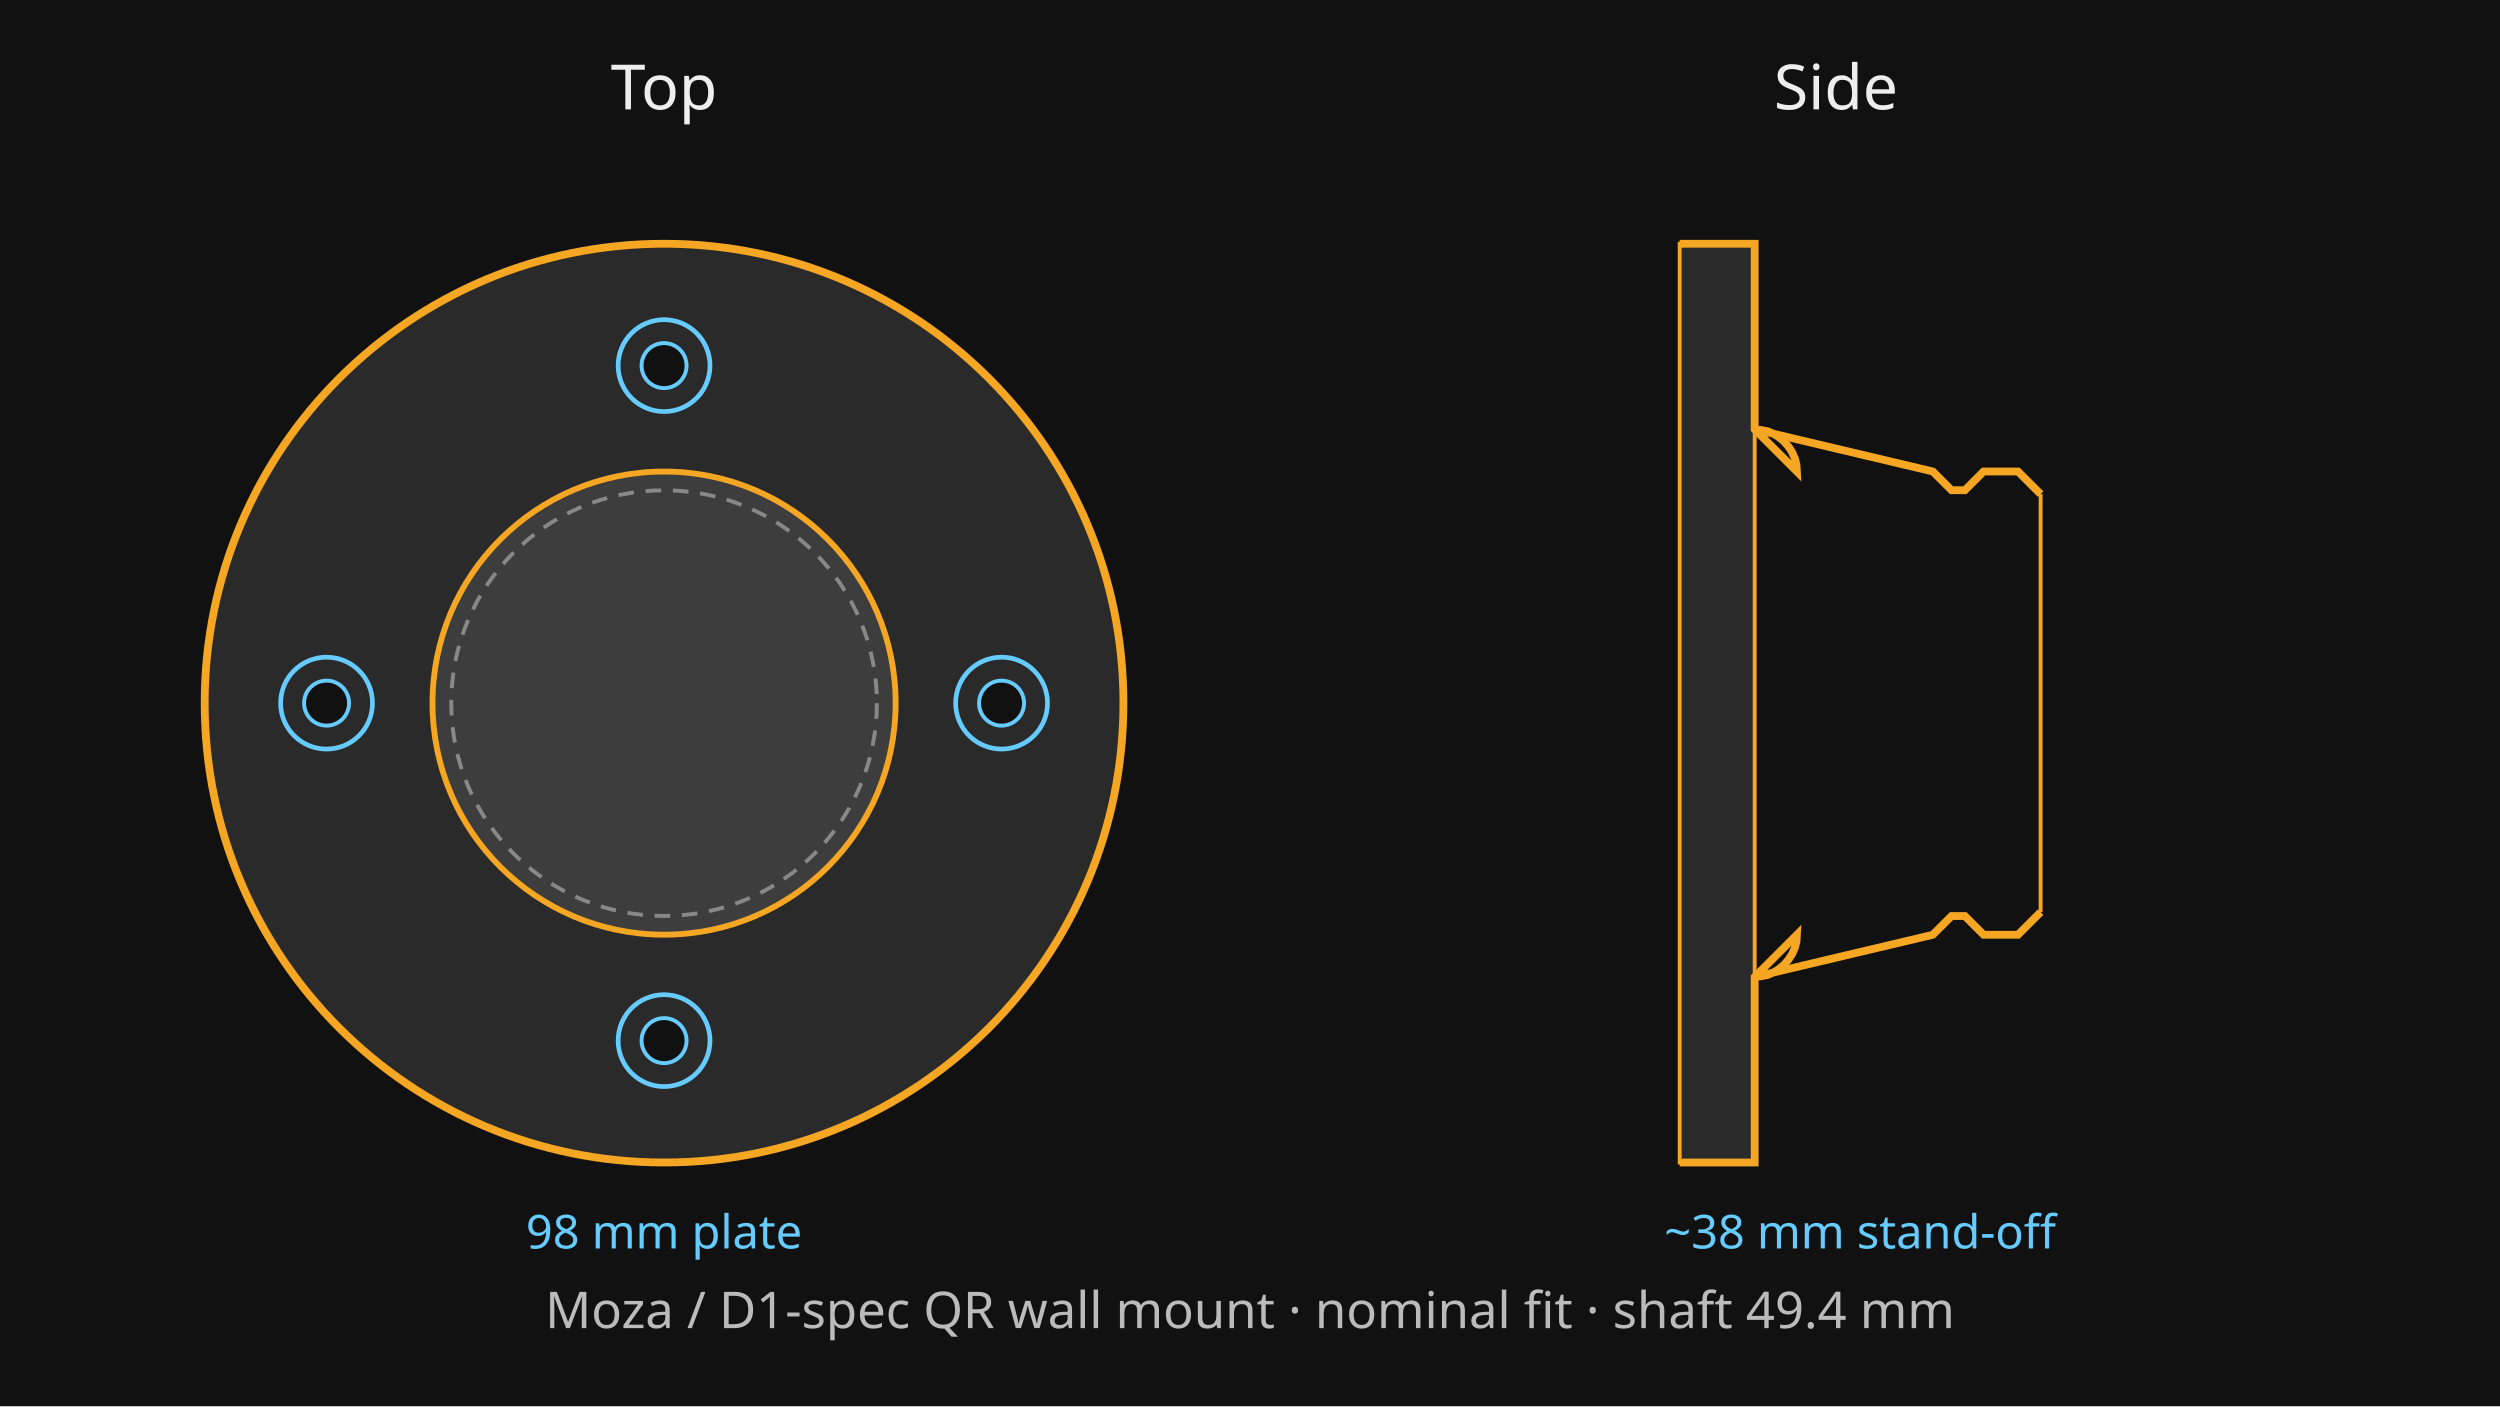
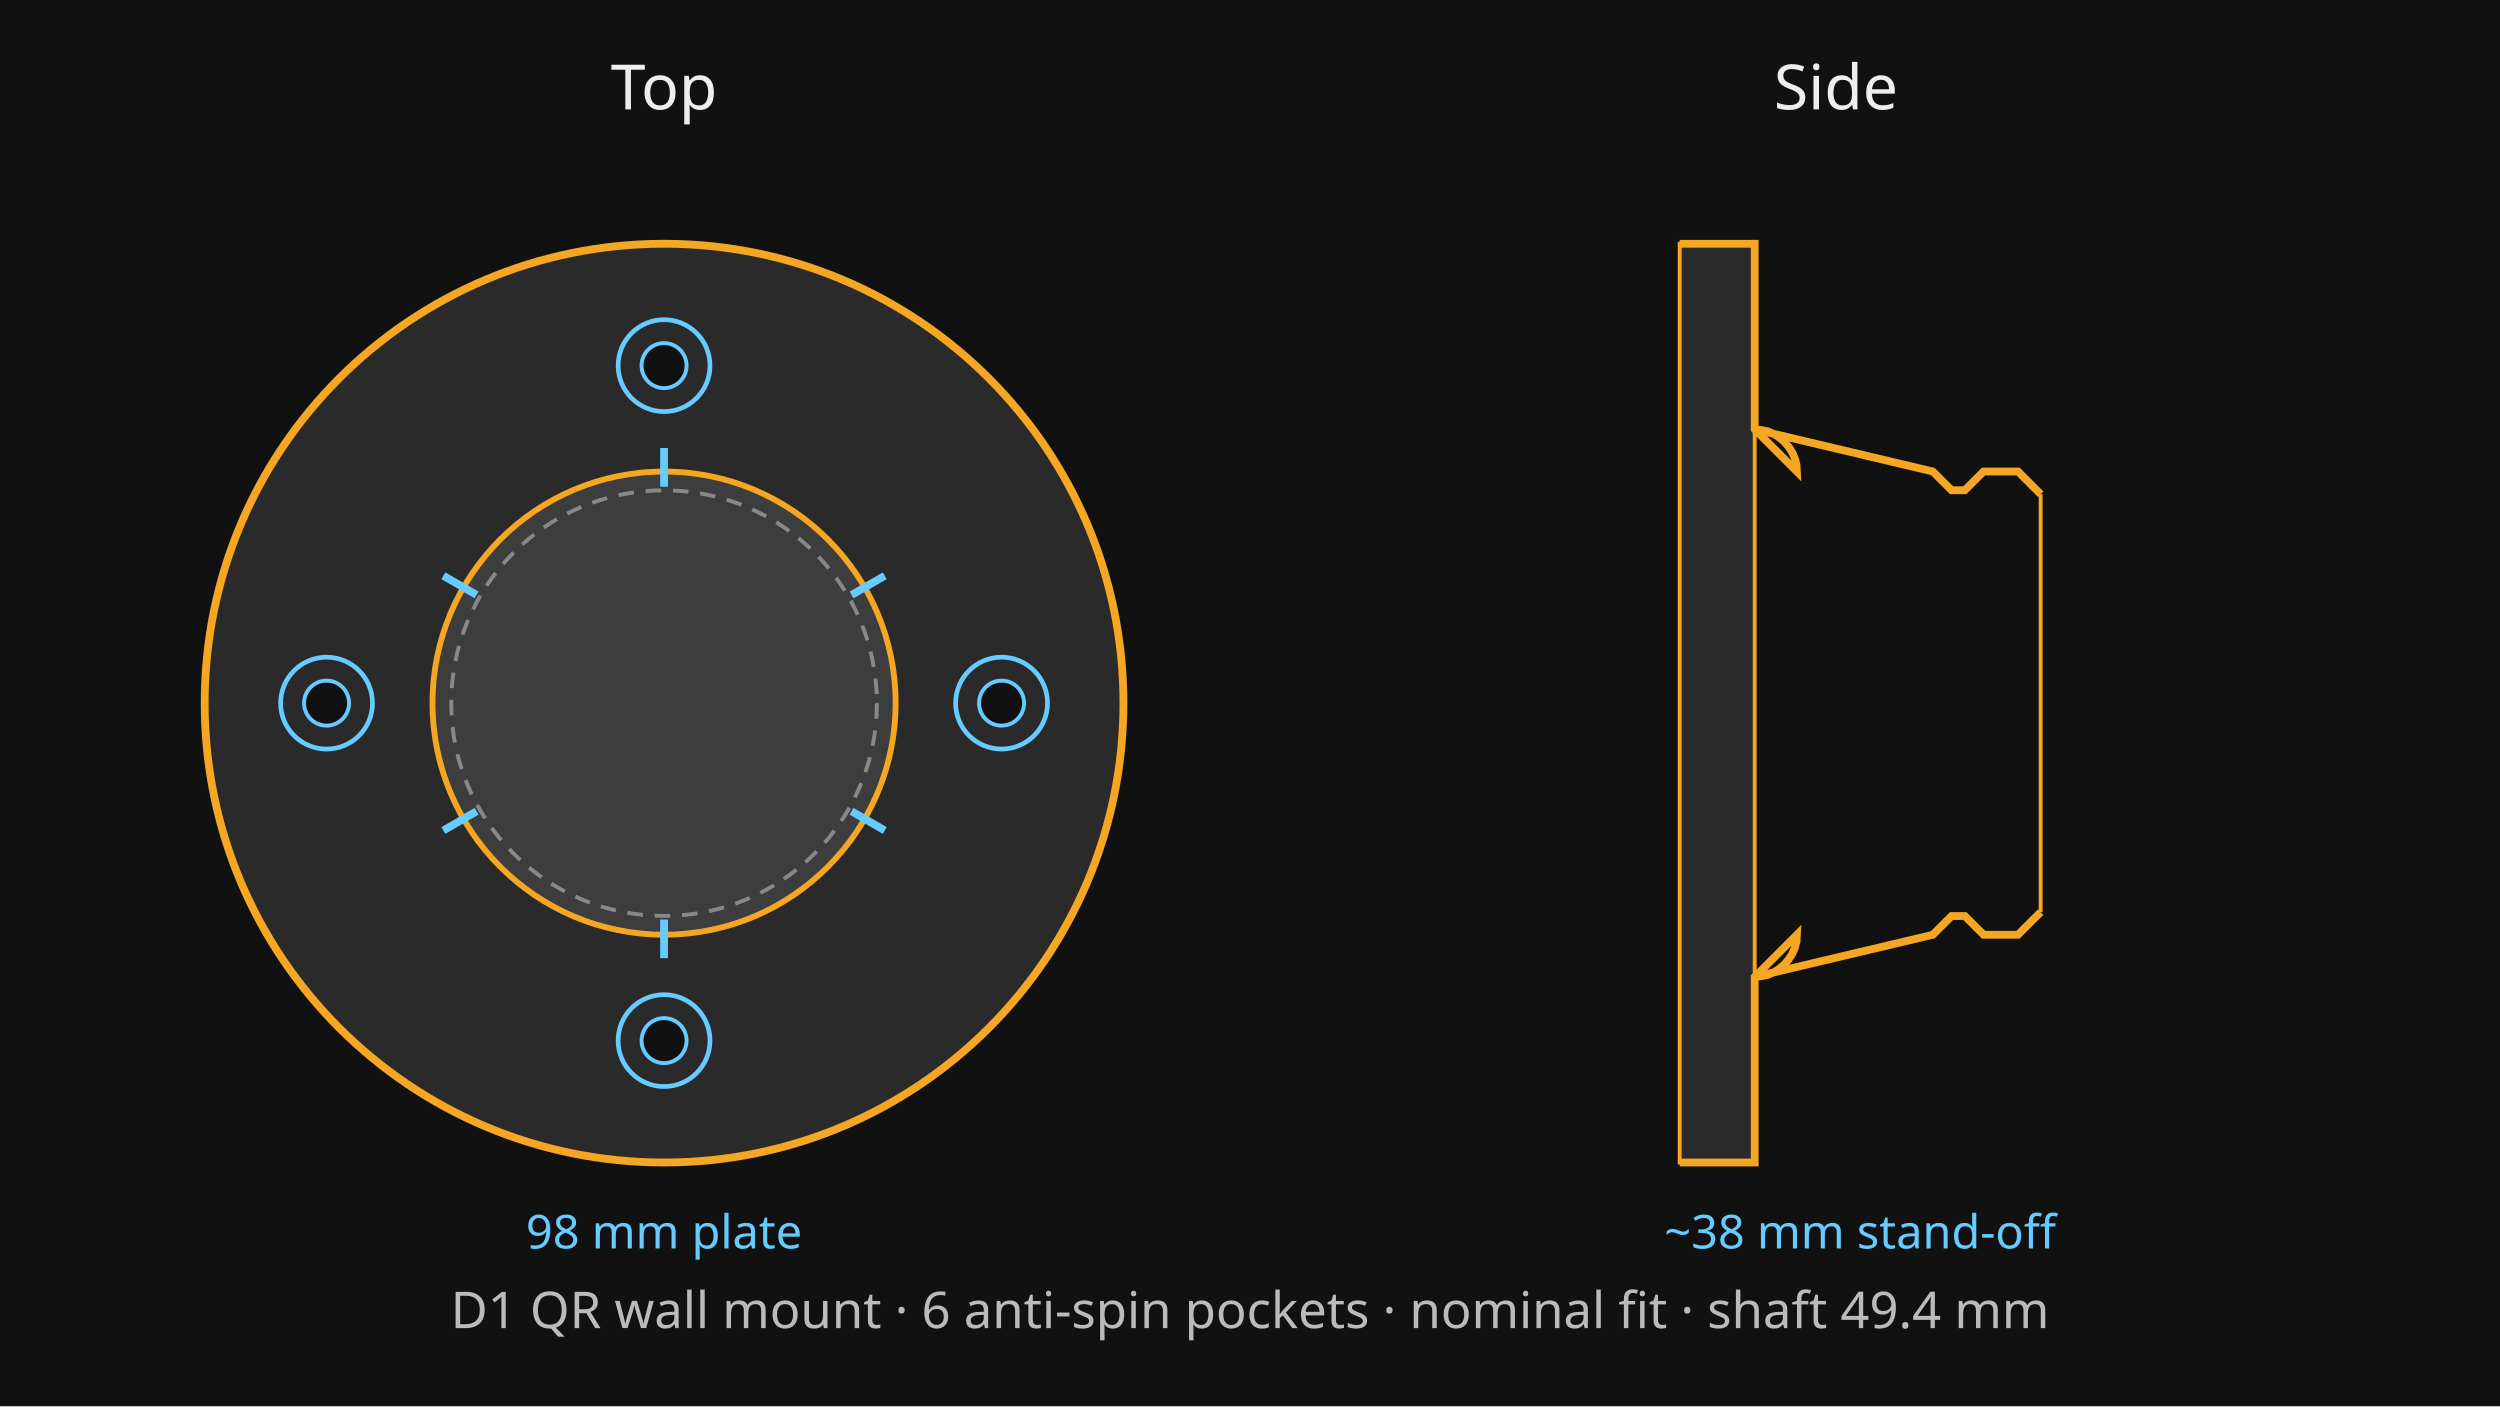
<svg xmlns="http://www.w3.org/2000/svg" width="640" height="360" viewBox="0 0 640 360">
  <rect width="100%" height="100%" fill="#111" />
  <text x="170" y="28" fill="#eee" font-family="system-ui,sans-serif" font-size="16" text-anchor="middle">Top</text>
  <text x="470" y="28" fill="#eee" font-family="system-ui,sans-serif" font-size="16" text-anchor="middle">Side</text>
-   <text x="320" y="340" fill="#bbb" font-family="system-ui,sans-serif" font-size="13" text-anchor="middle">Moza / D1-spec QR wall mount  ·  nominal fit  ·  shaft 49.4 mm</text>
+   <text x="320" y="340" fill="#bbb" font-family="system-ui,sans-serif" font-size="13" text-anchor="middle">D1 QR wall mount  ·  6 anti-spin pockets  ·  nominal fit  ·  shaft 49.4 mm</text>
  <circle cx="170" cy="180" r="117.6" fill="#2a2a2a" stroke="#f5a623" stroke-width="2" />
  <circle cx="170" cy="180" r="59.28" fill="#3d3d3d" stroke="#f5a623" stroke-width="1.5" />
  <circle cx="170" cy="180" r="54.48" fill="none" stroke="#888" stroke-dasharray="4 3" />
+   <line x1="170.0" y1="124.6" x2="170.0" y2="114.7" stroke="#6cf" stroke-width="2" />
+   <line x1="122.0" y1="152.3" x2="113.5" y2="147.4" stroke="#6cf" stroke-width="2" />
+   <line x1="122.0" y1="207.7" x2="113.5" y2="212.6" stroke="#6cf" stroke-width="2" />
+   <line x1="170.0" y1="235.4" x2="170.0" y2="245.3" stroke="#6cf" stroke-width="2" />
+   <line x1="218.0" y1="207.7" x2="226.5" y2="212.6" stroke="#6cf" stroke-width="2" />
+   <line x1="218.0" y1="152.3" x2="226.5" y2="147.4" stroke="#6cf" stroke-width="2" />
  <circle cx="256.4" cy="180.0" r="11.76" fill="none" stroke="#6cf" stroke-width="1.2" />
  <circle cx="256.4" cy="180.0" r="5.76" fill="#111" stroke="#6cf" />
  <circle cx="170.0" cy="93.6" r="11.76" fill="none" stroke="#6cf" stroke-width="1.2" />
  <circle cx="170.0" cy="93.6" r="5.76" fill="#111" stroke="#6cf" />
  <circle cx="83.6" cy="180.0" r="11.76" fill="none" stroke="#6cf" stroke-width="1.2" />
  <circle cx="83.6" cy="180.0" r="5.76" fill="#111" stroke="#6cf" />
  <circle cx="170.0" cy="266.4" r="11.76" fill="none" stroke="#6cf" stroke-width="1.2" />
  <circle cx="170.0" cy="266.4" r="5.76" fill="#111" stroke="#6cf" />
  <rect x="430.0" y="62.4" width="19.2" height="235.2" fill="#2a2a2a" stroke="#f5a623" />
  <polyline points="430.0,62.4 449.2,62.4 449.2,109.9 460.0,120.7 459.9,119.0 459.5,117.4 458.8,115.8 457.9,114.4 456.8,113.1 455.5,112.0 454.1,111.1 452.5,110.4 450.9,110.1 449.2,109.9 494.8,120.7 499.6,125.5 503.0,125.5 507.8,120.7 516.6,120.7 522.4,126.5" fill="none" stroke="#f5a623" stroke-width="2" />
  <polyline points="430.0,297.6 449.2,297.6 449.2,250.1 460.0,239.3 459.9,241.0 459.5,242.6 458.8,244.2 457.9,245.6 456.8,246.9 455.5,248.0 454.1,248.9 452.5,249.6 450.9,249.9 449.2,250.1 494.8,239.3 499.6,234.5 503.0,234.5 507.8,239.3 516.6,239.3 522.4,233.5" fill="none" stroke="#f5a623" stroke-width="2" />
  <line x1="522.4" y1="126.5" x2="522.4" y2="233.5" stroke="#f5a623" />
  <text x="170" y="319.6" fill="#6cf" font-family="system-ui,sans-serif" font-size="12" text-anchor="middle">98 mm plate</text>
  <text x="476.2" y="319.6" fill="#6cf" font-family="system-ui,sans-serif" font-size="12" text-anchor="middle">~38 mm stand-off</text>
</svg>
